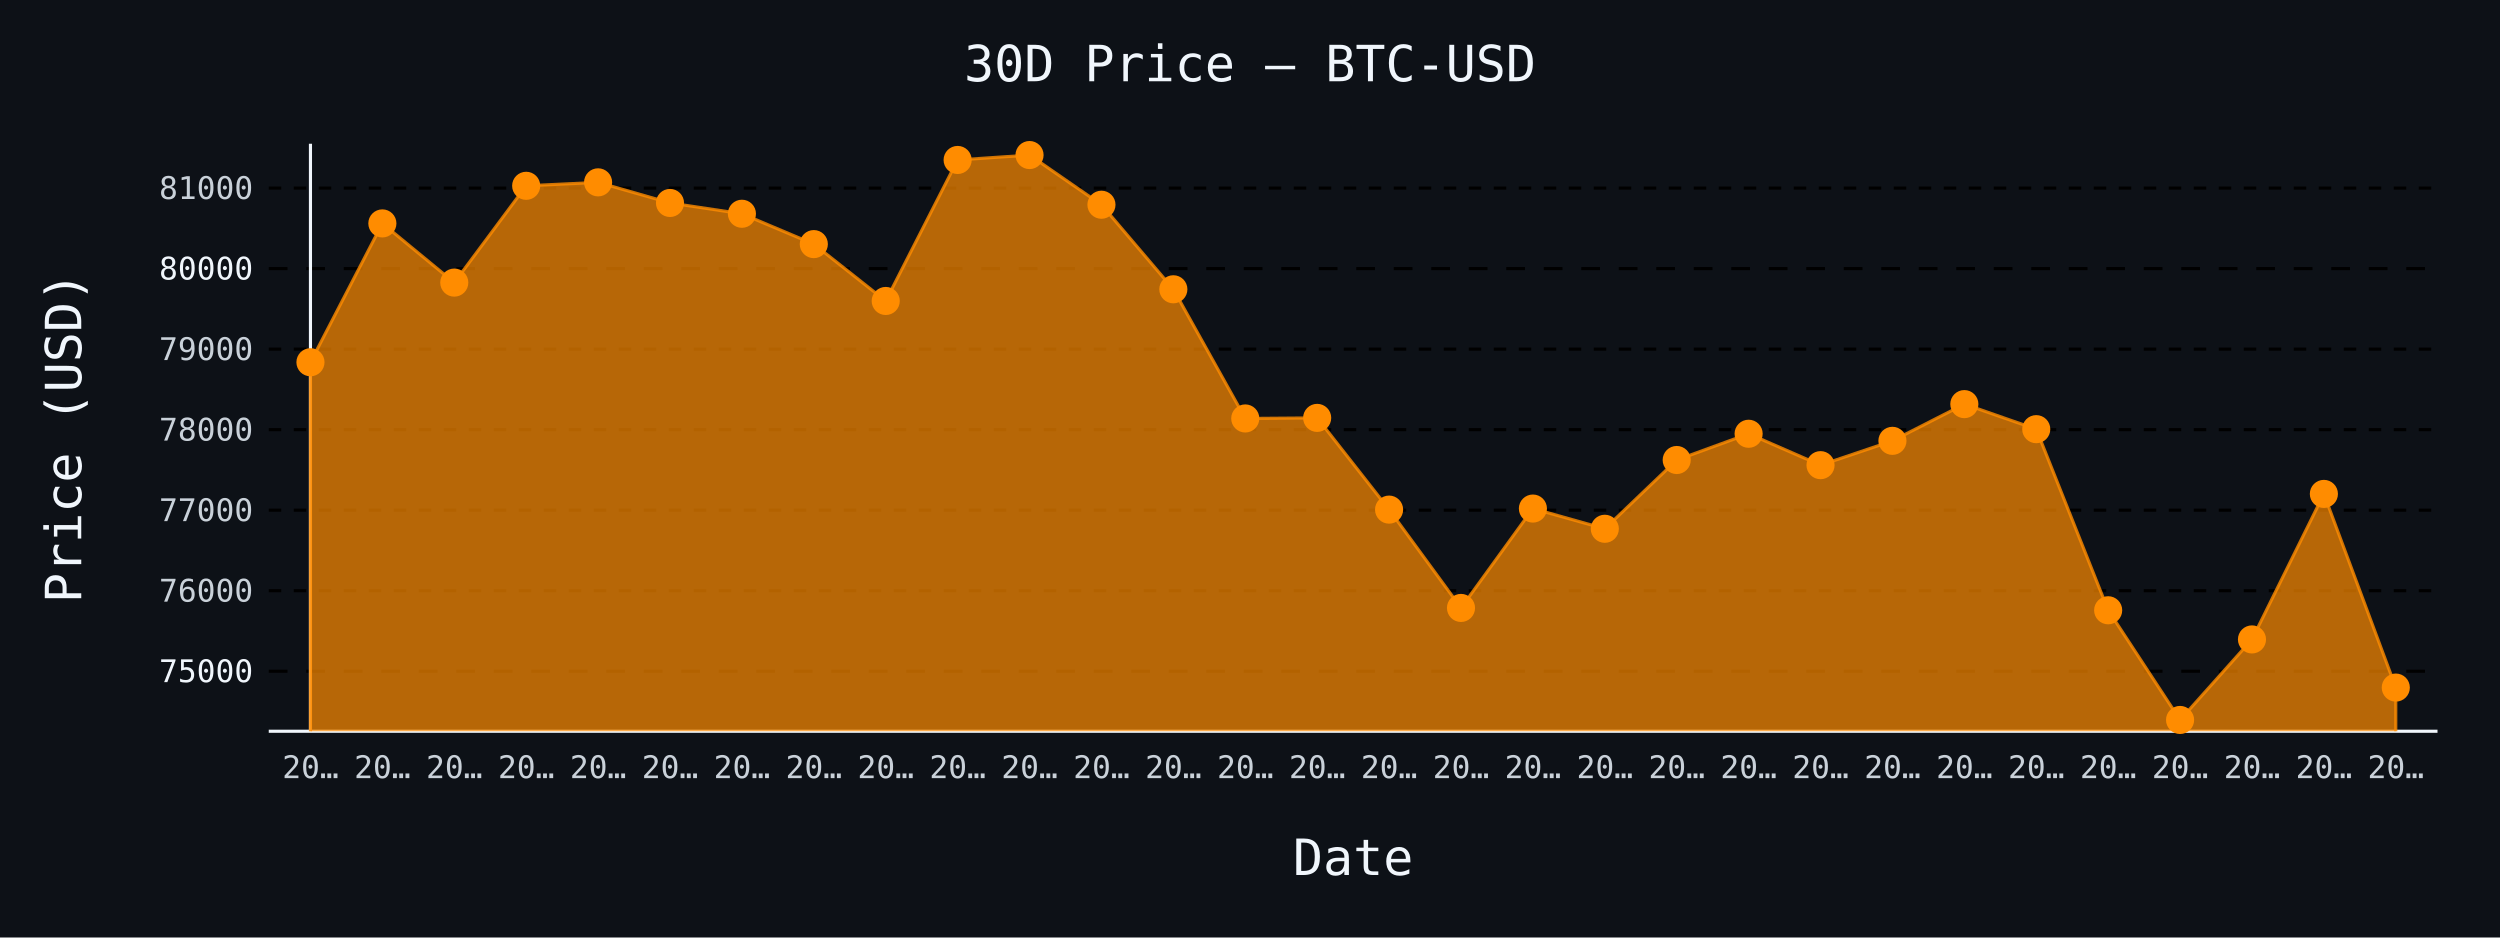
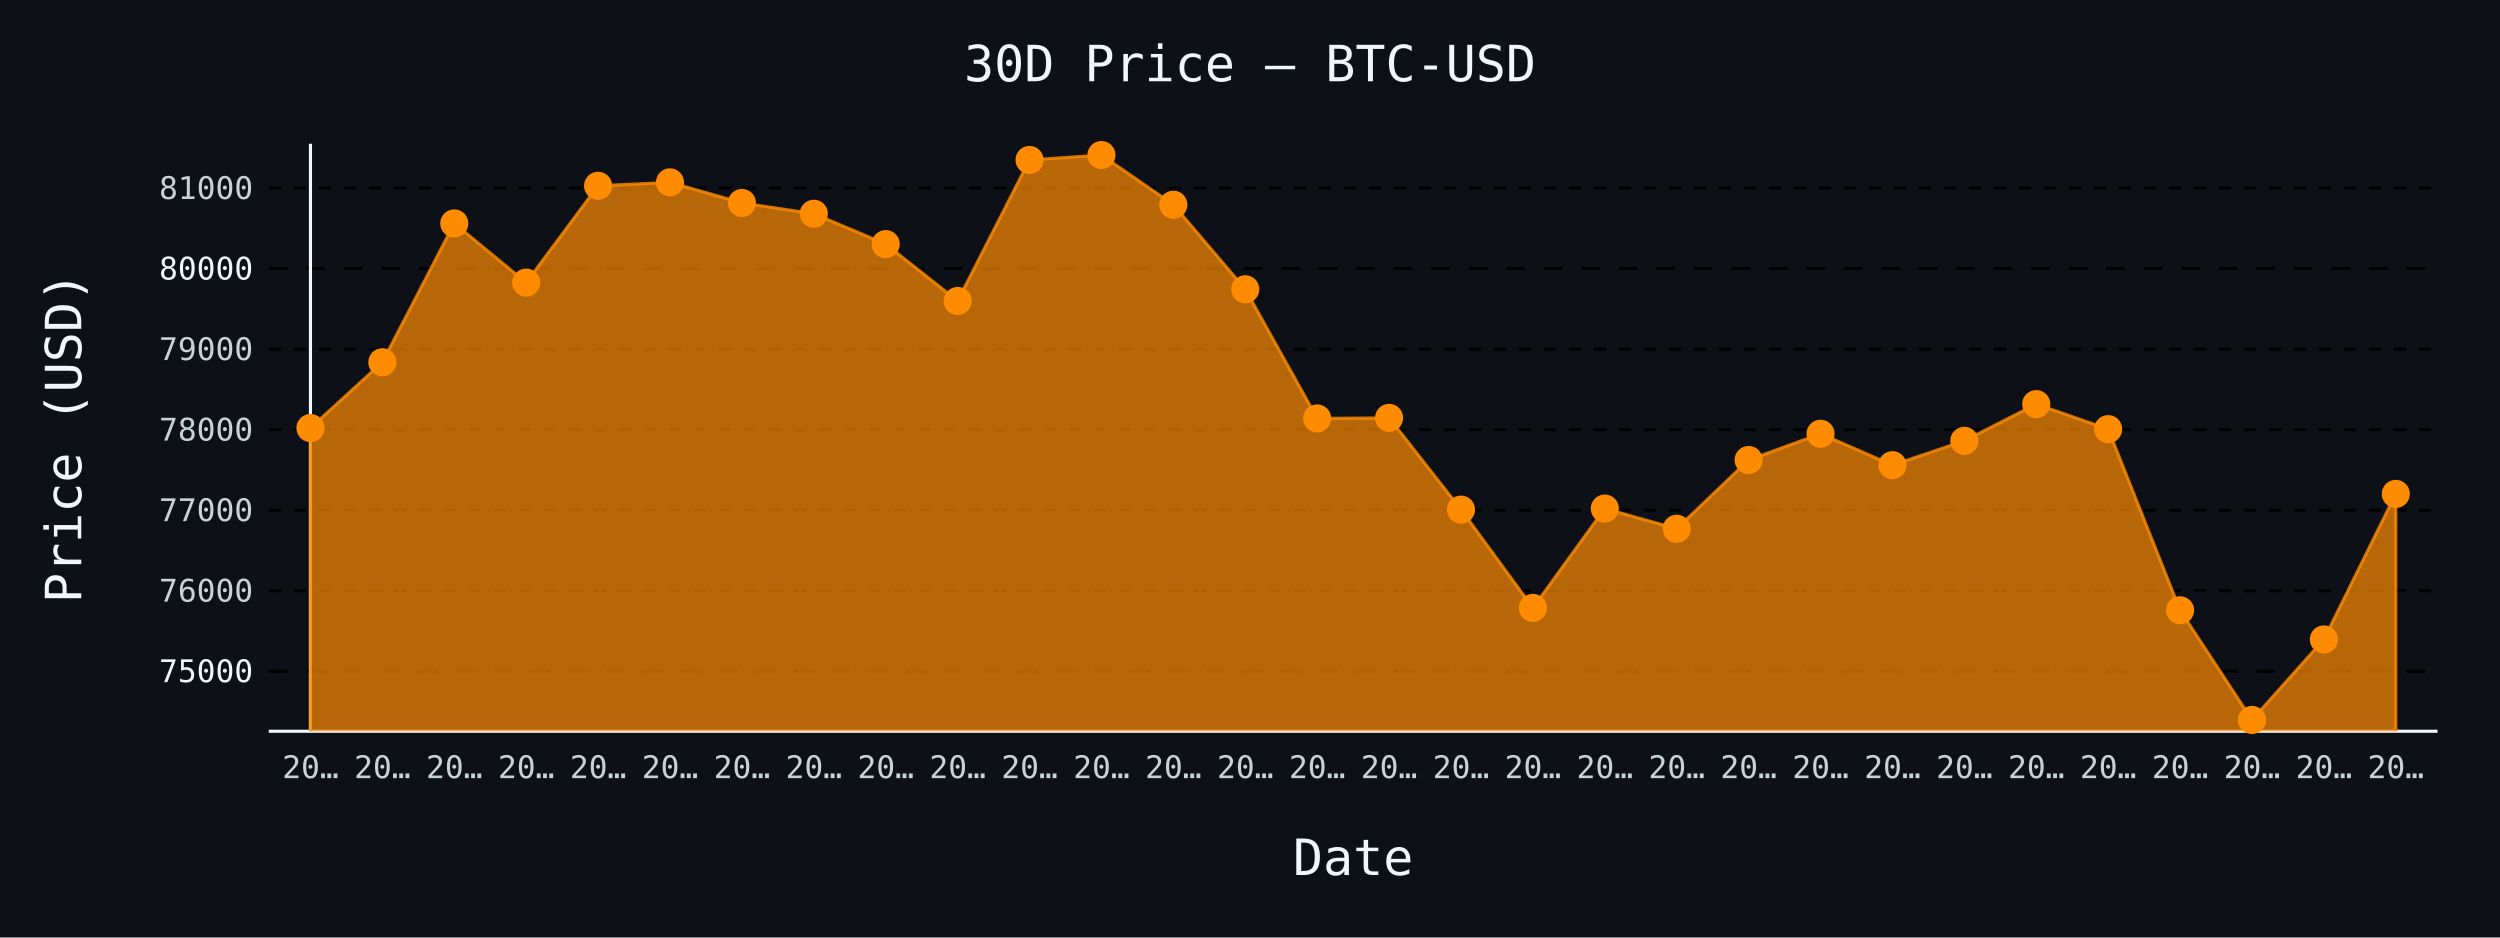
- <svg xmlns="http://www.w3.org/2000/svg" id="chart-3eac0661-cb71-4459-a76d-c5933c6d0231" class="pygal-chart" viewBox="0 0 800 300">
+ <svg xmlns="http://www.w3.org/2000/svg" id="chart-1c89c138-c192-4c08-8ae1-3d2fd10dada6" class="pygal-chart" viewBox="0 0 800 300">
  <defs>
-     <style type="text/css">#chart-3eac0661-cb71-4459-a76d-c5933c6d0231{-webkit-user-select:none;-webkit-font-smoothing:antialiased;font-family:monospace}#chart-3eac0661-cb71-4459-a76d-c5933c6d0231 .title{font-family:monospace;font-size:16px}#chart-3eac0661-cb71-4459-a76d-c5933c6d0231 .legends .legend text{font-family:monospace;font-size:14px}#chart-3eac0661-cb71-4459-a76d-c5933c6d0231 .axis text{font-family:monospace;font-size:10px}#chart-3eac0661-cb71-4459-a76d-c5933c6d0231 .axis text.major{font-family:monospace;font-size:10px}#chart-3eac0661-cb71-4459-a76d-c5933c6d0231 .text-overlay text.value{font-family:monospace;font-size:16px}#chart-3eac0661-cb71-4459-a76d-c5933c6d0231 .text-overlay text.label{font-family:monospace;font-size:10px}#chart-3eac0661-cb71-4459-a76d-c5933c6d0231 .tooltip{font-family:monospace;font-size:14px}#chart-3eac0661-cb71-4459-a76d-c5933c6d0231 text.no_data{font-family:monospace;font-size:64px}
- #chart-3eac0661-cb71-4459-a76d-c5933c6d0231{background-color:#0d1117}#chart-3eac0661-cb71-4459-a76d-c5933c6d0231 path,#chart-3eac0661-cb71-4459-a76d-c5933c6d0231 line,#chart-3eac0661-cb71-4459-a76d-c5933c6d0231 rect,#chart-3eac0661-cb71-4459-a76d-c5933c6d0231 circle{-webkit-transition:150ms;-moz-transition:150ms;transition:150ms}#chart-3eac0661-cb71-4459-a76d-c5933c6d0231 .graph &gt; .background{fill:#0d1117}#chart-3eac0661-cb71-4459-a76d-c5933c6d0231 .plot &gt; .background{fill:#0d1117}#chart-3eac0661-cb71-4459-a76d-c5933c6d0231 .graph{fill:#c9d1d9}#chart-3eac0661-cb71-4459-a76d-c5933c6d0231 text.no_data{fill:#f0f6fc}#chart-3eac0661-cb71-4459-a76d-c5933c6d0231 .title{fill:#f0f6fc}#chart-3eac0661-cb71-4459-a76d-c5933c6d0231 .legends .legend text{fill:#c9d1d9}#chart-3eac0661-cb71-4459-a76d-c5933c6d0231 .legends .legend:hover text{fill:#f0f6fc}#chart-3eac0661-cb71-4459-a76d-c5933c6d0231 .axis .line{stroke:#f0f6fc}#chart-3eac0661-cb71-4459-a76d-c5933c6d0231 .axis .guide.line{stroke:#8b949e}#chart-3eac0661-cb71-4459-a76d-c5933c6d0231 .axis .major.line{stroke:#c9d1d9}#chart-3eac0661-cb71-4459-a76d-c5933c6d0231 .axis text.major{fill:#f0f6fc}#chart-3eac0661-cb71-4459-a76d-c5933c6d0231 .axis.y .guides:hover .guide.line,#chart-3eac0661-cb71-4459-a76d-c5933c6d0231 .line-graph .axis.x .guides:hover .guide.line,#chart-3eac0661-cb71-4459-a76d-c5933c6d0231 .stackedline-graph .axis.x .guides:hover .guide.line,#chart-3eac0661-cb71-4459-a76d-c5933c6d0231 .xy-graph .axis.x .guides:hover .guide.line{stroke:#f0f6fc}#chart-3eac0661-cb71-4459-a76d-c5933c6d0231 .axis .guides:hover text{fill:#f0f6fc}#chart-3eac0661-cb71-4459-a76d-c5933c6d0231 .reactive{fill-opacity:.7;stroke-opacity:.8;stroke-width:1}#chart-3eac0661-cb71-4459-a76d-c5933c6d0231 .ci{stroke:#c9d1d9}#chart-3eac0661-cb71-4459-a76d-c5933c6d0231 .reactive.active,#chart-3eac0661-cb71-4459-a76d-c5933c6d0231 .active .reactive{fill-opacity:.8;stroke-opacity:.9;stroke-width:4}#chart-3eac0661-cb71-4459-a76d-c5933c6d0231 .ci .reactive.active{stroke-width:1.5}#chart-3eac0661-cb71-4459-a76d-c5933c6d0231 .series text{fill:#f0f6fc}#chart-3eac0661-cb71-4459-a76d-c5933c6d0231 .tooltip rect{fill:#0d1117;stroke:#f0f6fc;-webkit-transition:opacity 150ms;-moz-transition:opacity 150ms;transition:opacity 150ms}#chart-3eac0661-cb71-4459-a76d-c5933c6d0231 .tooltip .label{fill:#c9d1d9}#chart-3eac0661-cb71-4459-a76d-c5933c6d0231 .tooltip .label{fill:#c9d1d9}#chart-3eac0661-cb71-4459-a76d-c5933c6d0231 .tooltip .legend{font-size:.8em;fill:#8b949e}#chart-3eac0661-cb71-4459-a76d-c5933c6d0231 .tooltip .x_label{font-size:.6em;fill:#f0f6fc}#chart-3eac0661-cb71-4459-a76d-c5933c6d0231 .tooltip .xlink{font-size:.5em;text-decoration:underline}#chart-3eac0661-cb71-4459-a76d-c5933c6d0231 .tooltip .value{font-size:1.5em}#chart-3eac0661-cb71-4459-a76d-c5933c6d0231 .bound{font-size:.5em}#chart-3eac0661-cb71-4459-a76d-c5933c6d0231 .max-value{font-size:.75em;fill:#8b949e}#chart-3eac0661-cb71-4459-a76d-c5933c6d0231 .map-element{fill:#0d1117;stroke:#8b949e !important}#chart-3eac0661-cb71-4459-a76d-c5933c6d0231 .map-element .reactive{fill-opacity:inherit;stroke-opacity:inherit}#chart-3eac0661-cb71-4459-a76d-c5933c6d0231 .color-0,#chart-3eac0661-cb71-4459-a76d-c5933c6d0231 .color-0 a:visited{stroke:#ff8c00;fill:#ff8c00}#chart-3eac0661-cb71-4459-a76d-c5933c6d0231 .text-overlay .color-0 text{fill:black}
- #chart-3eac0661-cb71-4459-a76d-c5933c6d0231 text.no_data{text-anchor:middle}#chart-3eac0661-cb71-4459-a76d-c5933c6d0231 .guide.line{fill:none}#chart-3eac0661-cb71-4459-a76d-c5933c6d0231 .centered{text-anchor:middle}#chart-3eac0661-cb71-4459-a76d-c5933c6d0231 .title{text-anchor:middle}#chart-3eac0661-cb71-4459-a76d-c5933c6d0231 .legends .legend text{fill-opacity:1}#chart-3eac0661-cb71-4459-a76d-c5933c6d0231 .axis.x text{text-anchor:middle}#chart-3eac0661-cb71-4459-a76d-c5933c6d0231 .axis.x:not(.web) text[transform]{text-anchor:start}#chart-3eac0661-cb71-4459-a76d-c5933c6d0231 .axis.x:not(.web) text[transform].backwards{text-anchor:end}#chart-3eac0661-cb71-4459-a76d-c5933c6d0231 .axis.y text{text-anchor:end}#chart-3eac0661-cb71-4459-a76d-c5933c6d0231 .axis.y text[transform].backwards{text-anchor:start}#chart-3eac0661-cb71-4459-a76d-c5933c6d0231 .axis.y2 text{text-anchor:start}#chart-3eac0661-cb71-4459-a76d-c5933c6d0231 .axis.y2 text[transform].backwards{text-anchor:end}#chart-3eac0661-cb71-4459-a76d-c5933c6d0231 .axis .guide.line{stroke-dasharray:4,4;stroke:black}#chart-3eac0661-cb71-4459-a76d-c5933c6d0231 .axis .major.guide.line{stroke-dasharray:6,6;stroke:black}#chart-3eac0661-cb71-4459-a76d-c5933c6d0231 .horizontal .axis.y .guide.line,#chart-3eac0661-cb71-4459-a76d-c5933c6d0231 .horizontal .axis.y2 .guide.line,#chart-3eac0661-cb71-4459-a76d-c5933c6d0231 .vertical .axis.x .guide.line{opacity:0}#chart-3eac0661-cb71-4459-a76d-c5933c6d0231 .horizontal .axis.always_show .guide.line,#chart-3eac0661-cb71-4459-a76d-c5933c6d0231 .vertical .axis.always_show .guide.line{opacity:1 !important}#chart-3eac0661-cb71-4459-a76d-c5933c6d0231 .axis.y .guides:hover .guide.line,#chart-3eac0661-cb71-4459-a76d-c5933c6d0231 .axis.y2 .guides:hover .guide.line,#chart-3eac0661-cb71-4459-a76d-c5933c6d0231 .axis.x .guides:hover .guide.line{opacity:1}#chart-3eac0661-cb71-4459-a76d-c5933c6d0231 .axis .guides:hover text{opacity:1}#chart-3eac0661-cb71-4459-a76d-c5933c6d0231 .nofill{fill:none}#chart-3eac0661-cb71-4459-a76d-c5933c6d0231 .subtle-fill{fill-opacity:.2}#chart-3eac0661-cb71-4459-a76d-c5933c6d0231 .dot{stroke-width:1px;fill-opacity:1;stroke-opacity:1}#chart-3eac0661-cb71-4459-a76d-c5933c6d0231 .dot.active{stroke-width:5px}#chart-3eac0661-cb71-4459-a76d-c5933c6d0231 .dot.negative{fill:transparent}#chart-3eac0661-cb71-4459-a76d-c5933c6d0231 text,#chart-3eac0661-cb71-4459-a76d-c5933c6d0231 tspan{stroke:none !important}#chart-3eac0661-cb71-4459-a76d-c5933c6d0231 .series text.active{opacity:1}#chart-3eac0661-cb71-4459-a76d-c5933c6d0231 .tooltip rect{fill-opacity:.95;stroke-width:.5}#chart-3eac0661-cb71-4459-a76d-c5933c6d0231 .tooltip text{fill-opacity:1}#chart-3eac0661-cb71-4459-a76d-c5933c6d0231 .showable{visibility:hidden}#chart-3eac0661-cb71-4459-a76d-c5933c6d0231 .showable.shown{visibility:visible}#chart-3eac0661-cb71-4459-a76d-c5933c6d0231 .gauge-background{fill:rgba(229,229,229,1);stroke:none}#chart-3eac0661-cb71-4459-a76d-c5933c6d0231 .bg-lines{stroke:#0d1117;stroke-width:2px}</style>
+     <style type="text/css">#chart-1c89c138-c192-4c08-8ae1-3d2fd10dada6{-webkit-user-select:none;-webkit-font-smoothing:antialiased;font-family:monospace}#chart-1c89c138-c192-4c08-8ae1-3d2fd10dada6 .title{font-family:monospace;font-size:16px}#chart-1c89c138-c192-4c08-8ae1-3d2fd10dada6 .legends .legend text{font-family:monospace;font-size:14px}#chart-1c89c138-c192-4c08-8ae1-3d2fd10dada6 .axis text{font-family:monospace;font-size:10px}#chart-1c89c138-c192-4c08-8ae1-3d2fd10dada6 .axis text.major{font-family:monospace;font-size:10px}#chart-1c89c138-c192-4c08-8ae1-3d2fd10dada6 .text-overlay text.value{font-family:monospace;font-size:16px}#chart-1c89c138-c192-4c08-8ae1-3d2fd10dada6 .text-overlay text.label{font-family:monospace;font-size:10px}#chart-1c89c138-c192-4c08-8ae1-3d2fd10dada6 .tooltip{font-family:monospace;font-size:14px}#chart-1c89c138-c192-4c08-8ae1-3d2fd10dada6 text.no_data{font-family:monospace;font-size:64px}
+ #chart-1c89c138-c192-4c08-8ae1-3d2fd10dada6{background-color:#0d1117}#chart-1c89c138-c192-4c08-8ae1-3d2fd10dada6 path,#chart-1c89c138-c192-4c08-8ae1-3d2fd10dada6 line,#chart-1c89c138-c192-4c08-8ae1-3d2fd10dada6 rect,#chart-1c89c138-c192-4c08-8ae1-3d2fd10dada6 circle{-webkit-transition:150ms;-moz-transition:150ms;transition:150ms}#chart-1c89c138-c192-4c08-8ae1-3d2fd10dada6 .graph &gt; .background{fill:#0d1117}#chart-1c89c138-c192-4c08-8ae1-3d2fd10dada6 .plot &gt; .background{fill:#0d1117}#chart-1c89c138-c192-4c08-8ae1-3d2fd10dada6 .graph{fill:#c9d1d9}#chart-1c89c138-c192-4c08-8ae1-3d2fd10dada6 text.no_data{fill:#f0f6fc}#chart-1c89c138-c192-4c08-8ae1-3d2fd10dada6 .title{fill:#f0f6fc}#chart-1c89c138-c192-4c08-8ae1-3d2fd10dada6 .legends .legend text{fill:#c9d1d9}#chart-1c89c138-c192-4c08-8ae1-3d2fd10dada6 .legends .legend:hover text{fill:#f0f6fc}#chart-1c89c138-c192-4c08-8ae1-3d2fd10dada6 .axis .line{stroke:#f0f6fc}#chart-1c89c138-c192-4c08-8ae1-3d2fd10dada6 .axis .guide.line{stroke:#8b949e}#chart-1c89c138-c192-4c08-8ae1-3d2fd10dada6 .axis .major.line{stroke:#c9d1d9}#chart-1c89c138-c192-4c08-8ae1-3d2fd10dada6 .axis text.major{fill:#f0f6fc}#chart-1c89c138-c192-4c08-8ae1-3d2fd10dada6 .axis.y .guides:hover .guide.line,#chart-1c89c138-c192-4c08-8ae1-3d2fd10dada6 .line-graph .axis.x .guides:hover .guide.line,#chart-1c89c138-c192-4c08-8ae1-3d2fd10dada6 .stackedline-graph .axis.x .guides:hover .guide.line,#chart-1c89c138-c192-4c08-8ae1-3d2fd10dada6 .xy-graph .axis.x .guides:hover .guide.line{stroke:#f0f6fc}#chart-1c89c138-c192-4c08-8ae1-3d2fd10dada6 .axis .guides:hover text{fill:#f0f6fc}#chart-1c89c138-c192-4c08-8ae1-3d2fd10dada6 .reactive{fill-opacity:.7;stroke-opacity:.8;stroke-width:1}#chart-1c89c138-c192-4c08-8ae1-3d2fd10dada6 .ci{stroke:#c9d1d9}#chart-1c89c138-c192-4c08-8ae1-3d2fd10dada6 .reactive.active,#chart-1c89c138-c192-4c08-8ae1-3d2fd10dada6 .active .reactive{fill-opacity:.8;stroke-opacity:.9;stroke-width:4}#chart-1c89c138-c192-4c08-8ae1-3d2fd10dada6 .ci .reactive.active{stroke-width:1.5}#chart-1c89c138-c192-4c08-8ae1-3d2fd10dada6 .series text{fill:#f0f6fc}#chart-1c89c138-c192-4c08-8ae1-3d2fd10dada6 .tooltip rect{fill:#0d1117;stroke:#f0f6fc;-webkit-transition:opacity 150ms;-moz-transition:opacity 150ms;transition:opacity 150ms}#chart-1c89c138-c192-4c08-8ae1-3d2fd10dada6 .tooltip .label{fill:#c9d1d9}#chart-1c89c138-c192-4c08-8ae1-3d2fd10dada6 .tooltip .label{fill:#c9d1d9}#chart-1c89c138-c192-4c08-8ae1-3d2fd10dada6 .tooltip .legend{font-size:.8em;fill:#8b949e}#chart-1c89c138-c192-4c08-8ae1-3d2fd10dada6 .tooltip .x_label{font-size:.6em;fill:#f0f6fc}#chart-1c89c138-c192-4c08-8ae1-3d2fd10dada6 .tooltip .xlink{font-size:.5em;text-decoration:underline}#chart-1c89c138-c192-4c08-8ae1-3d2fd10dada6 .tooltip .value{font-size:1.5em}#chart-1c89c138-c192-4c08-8ae1-3d2fd10dada6 .bound{font-size:.5em}#chart-1c89c138-c192-4c08-8ae1-3d2fd10dada6 .max-value{font-size:.75em;fill:#8b949e}#chart-1c89c138-c192-4c08-8ae1-3d2fd10dada6 .map-element{fill:#0d1117;stroke:#8b949e !important}#chart-1c89c138-c192-4c08-8ae1-3d2fd10dada6 .map-element .reactive{fill-opacity:inherit;stroke-opacity:inherit}#chart-1c89c138-c192-4c08-8ae1-3d2fd10dada6 .color-0,#chart-1c89c138-c192-4c08-8ae1-3d2fd10dada6 .color-0 a:visited{stroke:#ff8c00;fill:#ff8c00}#chart-1c89c138-c192-4c08-8ae1-3d2fd10dada6 .text-overlay .color-0 text{fill:black}
+ #chart-1c89c138-c192-4c08-8ae1-3d2fd10dada6 text.no_data{text-anchor:middle}#chart-1c89c138-c192-4c08-8ae1-3d2fd10dada6 .guide.line{fill:none}#chart-1c89c138-c192-4c08-8ae1-3d2fd10dada6 .centered{text-anchor:middle}#chart-1c89c138-c192-4c08-8ae1-3d2fd10dada6 .title{text-anchor:middle}#chart-1c89c138-c192-4c08-8ae1-3d2fd10dada6 .legends .legend text{fill-opacity:1}#chart-1c89c138-c192-4c08-8ae1-3d2fd10dada6 .axis.x text{text-anchor:middle}#chart-1c89c138-c192-4c08-8ae1-3d2fd10dada6 .axis.x:not(.web) text[transform]{text-anchor:start}#chart-1c89c138-c192-4c08-8ae1-3d2fd10dada6 .axis.x:not(.web) text[transform].backwards{text-anchor:end}#chart-1c89c138-c192-4c08-8ae1-3d2fd10dada6 .axis.y text{text-anchor:end}#chart-1c89c138-c192-4c08-8ae1-3d2fd10dada6 .axis.y text[transform].backwards{text-anchor:start}#chart-1c89c138-c192-4c08-8ae1-3d2fd10dada6 .axis.y2 text{text-anchor:start}#chart-1c89c138-c192-4c08-8ae1-3d2fd10dada6 .axis.y2 text[transform].backwards{text-anchor:end}#chart-1c89c138-c192-4c08-8ae1-3d2fd10dada6 .axis .guide.line{stroke-dasharray:4,4;stroke:black}#chart-1c89c138-c192-4c08-8ae1-3d2fd10dada6 .axis .major.guide.line{stroke-dasharray:6,6;stroke:black}#chart-1c89c138-c192-4c08-8ae1-3d2fd10dada6 .horizontal .axis.y .guide.line,#chart-1c89c138-c192-4c08-8ae1-3d2fd10dada6 .horizontal .axis.y2 .guide.line,#chart-1c89c138-c192-4c08-8ae1-3d2fd10dada6 .vertical .axis.x .guide.line{opacity:0}#chart-1c89c138-c192-4c08-8ae1-3d2fd10dada6 .horizontal .axis.always_show .guide.line,#chart-1c89c138-c192-4c08-8ae1-3d2fd10dada6 .vertical .axis.always_show .guide.line{opacity:1 !important}#chart-1c89c138-c192-4c08-8ae1-3d2fd10dada6 .axis.y .guides:hover .guide.line,#chart-1c89c138-c192-4c08-8ae1-3d2fd10dada6 .axis.y2 .guides:hover .guide.line,#chart-1c89c138-c192-4c08-8ae1-3d2fd10dada6 .axis.x .guides:hover .guide.line{opacity:1}#chart-1c89c138-c192-4c08-8ae1-3d2fd10dada6 .axis .guides:hover text{opacity:1}#chart-1c89c138-c192-4c08-8ae1-3d2fd10dada6 .nofill{fill:none}#chart-1c89c138-c192-4c08-8ae1-3d2fd10dada6 .subtle-fill{fill-opacity:.2}#chart-1c89c138-c192-4c08-8ae1-3d2fd10dada6 .dot{stroke-width:1px;fill-opacity:1;stroke-opacity:1}#chart-1c89c138-c192-4c08-8ae1-3d2fd10dada6 .dot.active{stroke-width:5px}#chart-1c89c138-c192-4c08-8ae1-3d2fd10dada6 .dot.negative{fill:transparent}#chart-1c89c138-c192-4c08-8ae1-3d2fd10dada6 text,#chart-1c89c138-c192-4c08-8ae1-3d2fd10dada6 tspan{stroke:none !important}#chart-1c89c138-c192-4c08-8ae1-3d2fd10dada6 .series text.active{opacity:1}#chart-1c89c138-c192-4c08-8ae1-3d2fd10dada6 .tooltip rect{fill-opacity:.95;stroke-width:.5}#chart-1c89c138-c192-4c08-8ae1-3d2fd10dada6 .tooltip text{fill-opacity:1}#chart-1c89c138-c192-4c08-8ae1-3d2fd10dada6 .showable{visibility:hidden}#chart-1c89c138-c192-4c08-8ae1-3d2fd10dada6 .showable.shown{visibility:visible}#chart-1c89c138-c192-4c08-8ae1-3d2fd10dada6 .gauge-background{fill:rgba(229,229,229,1);stroke:none}#chart-1c89c138-c192-4c08-8ae1-3d2fd10dada6 .bg-lines{stroke:#0d1117;stroke-width:2px}</style>
  </defs>
  <g class="graph line-graph vertical">
    <rect x="0" y="0" width="800" height="300" class="background" />
    <g transform="translate(86, 46)" class="plot">
      <rect x="0" y="0" width="694.0" height="188" class="background" />
      <g class="axis y always_show">
        <path d="M0 188 h694" class="line" />
        <g class="guides">
          <path d="M0 168.794 h694" class="major guide line" />
          <text x="-5" y="172.294" class="major">75000</text>
        </g>
        <g class="guides">
          <path d="M0 143.025 h694" class="guide line" />
          <text x="-5" y="146.525" class="">76000</text>
        </g>
        <g class="guides">
          <path d="M0 117.256 h694" class="guide line" />
          <text x="-5" y="120.756" class="">77000</text>
        </g>
        <g class="guides">
          <path d="M0 91.488 h694" class="guide line" />
          <text x="-5" y="94.988" class="">78000</text>
        </g>
        <g class="guides">
          <path d="M0 65.719 h694" class="guide line" />
          <text x="-5" y="69.219" class="">79000</text>
        </g>
        <g class="guides">
          <path d="M0 39.95 h694" class="major guide line" />
          <text x="-5" y="43.45" class="major">80000</text>
        </g>
        <g class="guides">
          <path d="M0 14.181 h694" class="guide line" />
          <text x="-5" y="17.681" class="">81000</text>
        </g>
      </g>
      <g class="axis x">
        <g class="guides">
          <path d="M13.346 0 v188" class="line" />
          <text x="13.346" y="203.0" class="">20…</text>
        </g>
        <g class="guides">
          <path d="M36.357 0 v188" class="guide line" />
          <text x="36.357" y="203.0" class="">20…</text>
        </g>
        <g class="guides">
          <path d="M59.367 0 v188" class="guide line" />
          <text x="59.367" y="203.0" class="">20…</text>
        </g>
        <g class="guides">
          <path d="M82.378 0 v188" class="guide line" />
          <text x="82.378" y="203.0" class="">20…</text>
        </g>
        <g class="guides">
          <path d="M105.389 0 v188" class="guide line" />
          <text x="105.389" y="203.0" class="">20…</text>
        </g>
        <g class="guides">
          <path d="M128.399 0 v188" class="guide line" />
          <text x="128.399" y="203.0" class="">20…</text>
        </g>
        <g class="guides">
          <path d="M151.41 0 v188" class="guide line" />
          <text x="151.41" y="203.0" class="">20…</text>
        </g>
        <g class="guides">
          <path d="M174.42 0 v188" class="guide line" />
          <text x="174.42" y="203.0" class="">20…</text>
        </g>
        <g class="guides">
          <path d="M197.431 0 v188" class="guide line" />
          <text x="197.431" y="203.0" class="">20…</text>
        </g>
        <g class="guides">
          <path d="M220.442 0 v188" class="guide line" />
          <text x="220.442" y="203.0" class="">20…</text>
        </g>
        <g class="guides">
          <path d="M243.452 0 v188" class="guide line" />
          <text x="243.452" y="203.0" class="">20…</text>
        </g>
        <g class="guides">
          <path d="M266.463 0 v188" class="guide line" />
          <text x="266.463" y="203.0" class="">20…</text>
        </g>
        <g class="guides">
          <path d="M289.473 0 v188" class="guide line" />
          <text x="289.473" y="203.0" class="">20…</text>
        </g>
        <g class="guides">
          <path d="M312.484 0 v188" class="guide line" />
          <text x="312.484" y="203.0" class="">20…</text>
        </g>
        <g class="guides">
          <path d="M335.495 0 v188" class="guide line" />
          <text x="335.495" y="203.0" class="">20…</text>
        </g>
        <g class="guides">
          <path d="M358.505 0 v188" class="guide line" />
          <text x="358.505" y="203.0" class="">20…</text>
        </g>
        <g class="guides">
          <path d="M381.516 0 v188" class="guide line" />
          <text x="381.516" y="203.0" class="">20…</text>
        </g>
        <g class="guides">
          <path d="M404.527 0 v188" class="guide line" />
          <text x="404.527" y="203.0" class="">20…</text>
        </g>
        <g class="guides">
          <path d="M427.537 0 v188" class="guide line" />
          <text x="427.537" y="203.0" class="">20…</text>
        </g>
        <g class="guides">
          <path d="M450.548 0 v188" class="guide line" />
          <text x="450.548" y="203.0" class="">20…</text>
        </g>
        <g class="guides">
          <path d="M473.558 0 v188" class="guide line" />
          <text x="473.558" y="203.0" class="">20…</text>
        </g>
        <g class="guides">
          <path d="M496.569 0 v188" class="guide line" />
          <text x="496.569" y="203.0" class="">20…</text>
        </g>
        <g class="guides">
          <path d="M519.58 0 v188" class="guide line" />
          <text x="519.58" y="203.0" class="">20…</text>
        </g>
        <g class="guides">
          <path d="M542.59 0 v188" class="guide line" />
          <text x="542.59" y="203.0" class="">20…</text>
        </g>
        <g class="guides">
          <path d="M565.601 0 v188" class="guide line" />
          <text x="565.601" y="203.0" class="">20…</text>
        </g>
        <g class="guides">
          <path d="M588.611 0 v188" class="guide line" />
          <text x="588.611" y="203.0" class="">20…</text>
        </g>
        <g class="guides">
          <path d="M611.622 0 v188" class="guide line" />
          <text x="611.622" y="203.0" class="">20…</text>
        </g>
        <g class="guides">
          <path d="M634.633 0 v188" class="guide line" />
          <text x="634.633" y="203.0" class="">20…</text>
        </g>
        <g class="guides">
          <path d="M657.643 0 v188" class="guide line" />
          <text x="657.643" y="203.0" class="">20…</text>
        </g>
        <g class="guides">
          <path d="M680.654 0 v188" class="guide line" />
          <text x="680.654" y="203.0" class="">20…</text>
        </g>
      </g>
      <g class="series serie-0 color-0">
-         <path d="M13.346 188 L13.346 69.919 36.357 25.493 59.367 44.433 82.378 13.459 105.389 12.351 128.399 18.948 151.41 22.401 174.42 32.116 197.431 50.309 220.442 5.187 243.452 3.615 266.463 19.515 289.473 46.572 312.484 87.906 335.495 87.725 358.505 117.076 381.516 148.54 404.527 116.741 427.537 123.209 450.548 101.202 473.558 92.802 496.569 102.852 519.58 95.069 542.59 83.319 565.601 91.333 588.611 149.287 611.622 184.385 634.633 158.616 657.643 112.051 680.654 174.025 680.654 188" class="line reactive" />
+         <path d="M13.346 188 L13.346 90.972 36.357 69.919 59.367 25.493 82.378 44.433 105.389 13.459 128.399 12.351 151.41 18.948 174.42 22.401 197.431 32.116 220.442 50.309 243.452 5.187 266.463 3.615 289.473 19.515 312.484 46.572 335.495 87.906 358.505 87.725 381.516 117.076 404.527 148.54 427.537 116.741 450.548 123.209 473.558 101.202 496.569 92.802 519.58 102.852 542.59 95.069 565.601 83.319 588.611 91.333 611.622 149.287 634.633 184.385 657.643 158.616 680.654 112.051 680.654 188" class="line reactive" />
      </g>
    </g>
    <g class="titles">
      <text x="400.0" y="26" class="title plot_title">30D Price — BTC-USD</text>
      <text x="433.0" y="280" class="title">Date</text>
      <text x="0" y="166.0" class="title" transform="rotate(-90 0 140)">Price (USD)</text>
    </g>
    <g transform="translate(86, 46)" class="plot overlay">
      <g class="series serie-0 color-0">
        <g class="dots">
-           <circle cx="13.346" cy="69.919" r="4" class="dot reactive tooltip-trigger" />
-         </g>
-         <g class="dots">
-           <circle cx="36.357" cy="25.493" r="4" class="dot reactive tooltip-trigger" />
-         </g>
-         <g class="dots">
-           <circle cx="59.367" cy="44.433" r="4" class="dot reactive tooltip-trigger" />
-         </g>
-         <g class="dots">
-           <circle cx="82.378" cy="13.459" r="4" class="dot reactive tooltip-trigger" />
-         </g>
-         <g class="dots">
-           <circle cx="105.389" cy="12.351" r="4" class="dot reactive tooltip-trigger" />
-         </g>
-         <g class="dots">
-           <circle cx="128.399" cy="18.948" r="4" class="dot reactive tooltip-trigger" />
-         </g>
-         <g class="dots">
-           <circle cx="151.41" cy="22.401" r="4" class="dot reactive tooltip-trigger" />
-         </g>
-         <g class="dots">
-           <circle cx="174.42" cy="32.116" r="4" class="dot reactive tooltip-trigger" />
-         </g>
-         <g class="dots">
-           <circle cx="197.431" cy="50.309" r="4" class="dot reactive tooltip-trigger" />
-         </g>
-         <g class="dots">
-           <circle cx="220.442" cy="5.187" r="4" class="dot reactive tooltip-trigger" />
-         </g>
-         <g class="dots">
-           <circle cx="243.452" cy="3.615" r="4" class="dot reactive tooltip-trigger" />
-         </g>
-         <g class="dots">
-           <circle cx="266.463" cy="19.515" r="4" class="dot reactive tooltip-trigger" />
-         </g>
-         <g class="dots">
-           <circle cx="289.473" cy="46.572" r="4" class="dot reactive tooltip-trigger" />
-         </g>
-         <g class="dots">
-           <circle cx="312.484" cy="87.906" r="4" class="dot reactive tooltip-trigger" />
-         </g>
-         <g class="dots">
-           <circle cx="335.495" cy="87.725" r="4" class="dot reactive tooltip-trigger" />
-         </g>
-         <g class="dots">
-           <circle cx="358.505" cy="117.076" r="4" class="dot reactive tooltip-trigger" />
-         </g>
-         <g class="dots">
-           <circle cx="381.516" cy="148.54" r="4" class="dot reactive tooltip-trigger" />
-         </g>
-         <g class="dots">
-           <circle cx="404.527" cy="116.741" r="4" class="dot reactive tooltip-trigger" />
-         </g>
-         <g class="dots">
-           <circle cx="427.537" cy="123.209" r="4" class="dot reactive tooltip-trigger" />
-         </g>
-         <g class="dots">
-           <circle cx="450.548" cy="101.202" r="4" class="dot reactive tooltip-trigger" />
-         </g>
-         <g class="dots">
-           <circle cx="473.558" cy="92.802" r="4" class="dot reactive tooltip-trigger" />
-         </g>
-         <g class="dots">
-           <circle cx="496.569" cy="102.852" r="4" class="dot reactive tooltip-trigger" />
-         </g>
-         <g class="dots">
-           <circle cx="519.58" cy="95.069" r="4" class="dot reactive tooltip-trigger" />
-         </g>
-         <g class="dots">
-           <circle cx="542.59" cy="83.319" r="4" class="dot reactive tooltip-trigger" />
-         </g>
-         <g class="dots">
-           <circle cx="565.601" cy="91.333" r="4" class="dot reactive tooltip-trigger" />
-         </g>
-         <g class="dots">
-           <circle cx="588.611" cy="149.287" r="4" class="dot reactive tooltip-trigger" />
-         </g>
-         <g class="dots">
-           <circle cx="611.622" cy="184.385" r="4" class="dot reactive tooltip-trigger" />
-         </g>
-         <g class="dots">
-           <circle cx="634.633" cy="158.616" r="4" class="dot reactive tooltip-trigger" />
-         </g>
-         <g class="dots">
-           <circle cx="657.643" cy="112.051" r="4" class="dot reactive tooltip-trigger" />
-         </g>
-         <g class="dots">
-           <circle cx="680.654" cy="174.025" r="4" class="dot reactive tooltip-trigger" />
+           <circle cx="13.346" cy="90.972" r="4" class="dot reactive tooltip-trigger" />
+         </g>
+         <g class="dots">
+           <circle cx="36.357" cy="69.919" r="4" class="dot reactive tooltip-trigger" />
+         </g>
+         <g class="dots">
+           <circle cx="59.367" cy="25.493" r="4" class="dot reactive tooltip-trigger" />
+         </g>
+         <g class="dots">
+           <circle cx="82.378" cy="44.433" r="4" class="dot reactive tooltip-trigger" />
+         </g>
+         <g class="dots">
+           <circle cx="105.389" cy="13.459" r="4" class="dot reactive tooltip-trigger" />
+         </g>
+         <g class="dots">
+           <circle cx="128.399" cy="12.351" r="4" class="dot reactive tooltip-trigger" />
+         </g>
+         <g class="dots">
+           <circle cx="151.41" cy="18.948" r="4" class="dot reactive tooltip-trigger" />
+         </g>
+         <g class="dots">
+           <circle cx="174.42" cy="22.401" r="4" class="dot reactive tooltip-trigger" />
+         </g>
+         <g class="dots">
+           <circle cx="197.431" cy="32.116" r="4" class="dot reactive tooltip-trigger" />
+         </g>
+         <g class="dots">
+           <circle cx="220.442" cy="50.309" r="4" class="dot reactive tooltip-trigger" />
+         </g>
+         <g class="dots">
+           <circle cx="243.452" cy="5.187" r="4" class="dot reactive tooltip-trigger" />
+         </g>
+         <g class="dots">
+           <circle cx="266.463" cy="3.615" r="4" class="dot reactive tooltip-trigger" />
+         </g>
+         <g class="dots">
+           <circle cx="289.473" cy="19.515" r="4" class="dot reactive tooltip-trigger" />
+         </g>
+         <g class="dots">
+           <circle cx="312.484" cy="46.572" r="4" class="dot reactive tooltip-trigger" />
+         </g>
+         <g class="dots">
+           <circle cx="335.495" cy="87.906" r="4" class="dot reactive tooltip-trigger" />
+         </g>
+         <g class="dots">
+           <circle cx="358.505" cy="87.725" r="4" class="dot reactive tooltip-trigger" />
+         </g>
+         <g class="dots">
+           <circle cx="381.516" cy="117.076" r="4" class="dot reactive tooltip-trigger" />
+         </g>
+         <g class="dots">
+           <circle cx="404.527" cy="148.54" r="4" class="dot reactive tooltip-trigger" />
+         </g>
+         <g class="dots">
+           <circle cx="427.537" cy="116.741" r="4" class="dot reactive tooltip-trigger" />
+         </g>
+         <g class="dots">
+           <circle cx="450.548" cy="123.209" r="4" class="dot reactive tooltip-trigger" />
+         </g>
+         <g class="dots">
+           <circle cx="473.558" cy="101.202" r="4" class="dot reactive tooltip-trigger" />
+         </g>
+         <g class="dots">
+           <circle cx="496.569" cy="92.802" r="4" class="dot reactive tooltip-trigger" />
+         </g>
+         <g class="dots">
+           <circle cx="519.58" cy="102.852" r="4" class="dot reactive tooltip-trigger" />
+         </g>
+         <g class="dots">
+           <circle cx="542.59" cy="95.069" r="4" class="dot reactive tooltip-trigger" />
+         </g>
+         <g class="dots">
+           <circle cx="565.601" cy="83.319" r="4" class="dot reactive tooltip-trigger" />
+         </g>
+         <g class="dots">
+           <circle cx="588.611" cy="91.333" r="4" class="dot reactive tooltip-trigger" />
+         </g>
+         <g class="dots">
+           <circle cx="611.622" cy="149.287" r="4" class="dot reactive tooltip-trigger" />
+         </g>
+         <g class="dots">
+           <circle cx="634.633" cy="184.385" r="4" class="dot reactive tooltip-trigger" />
+         </g>
+         <g class="dots">
+           <circle cx="657.643" cy="158.616" r="4" class="dot reactive tooltip-trigger" />
+         </g>
+         <g class="dots">
+           <circle cx="680.654" cy="112.051" r="4" class="dot reactive tooltip-trigger" />
        </g>
      </g>
    </g>
    <g transform="translate(86, 46)" class="plot text-overlay">
      <g class="series serie-0 color-0" />
    </g>
    <g transform="translate(86, 46)" class="plot tooltip-overlay">
      <g transform="translate(0 0)" style="opacity: 0" class="tooltip">
        <rect rx="0" ry="0" width="0" height="0" class="tooltip-box" />
        <g class="text" />
      </g>
    </g>
  </g>
</svg>
